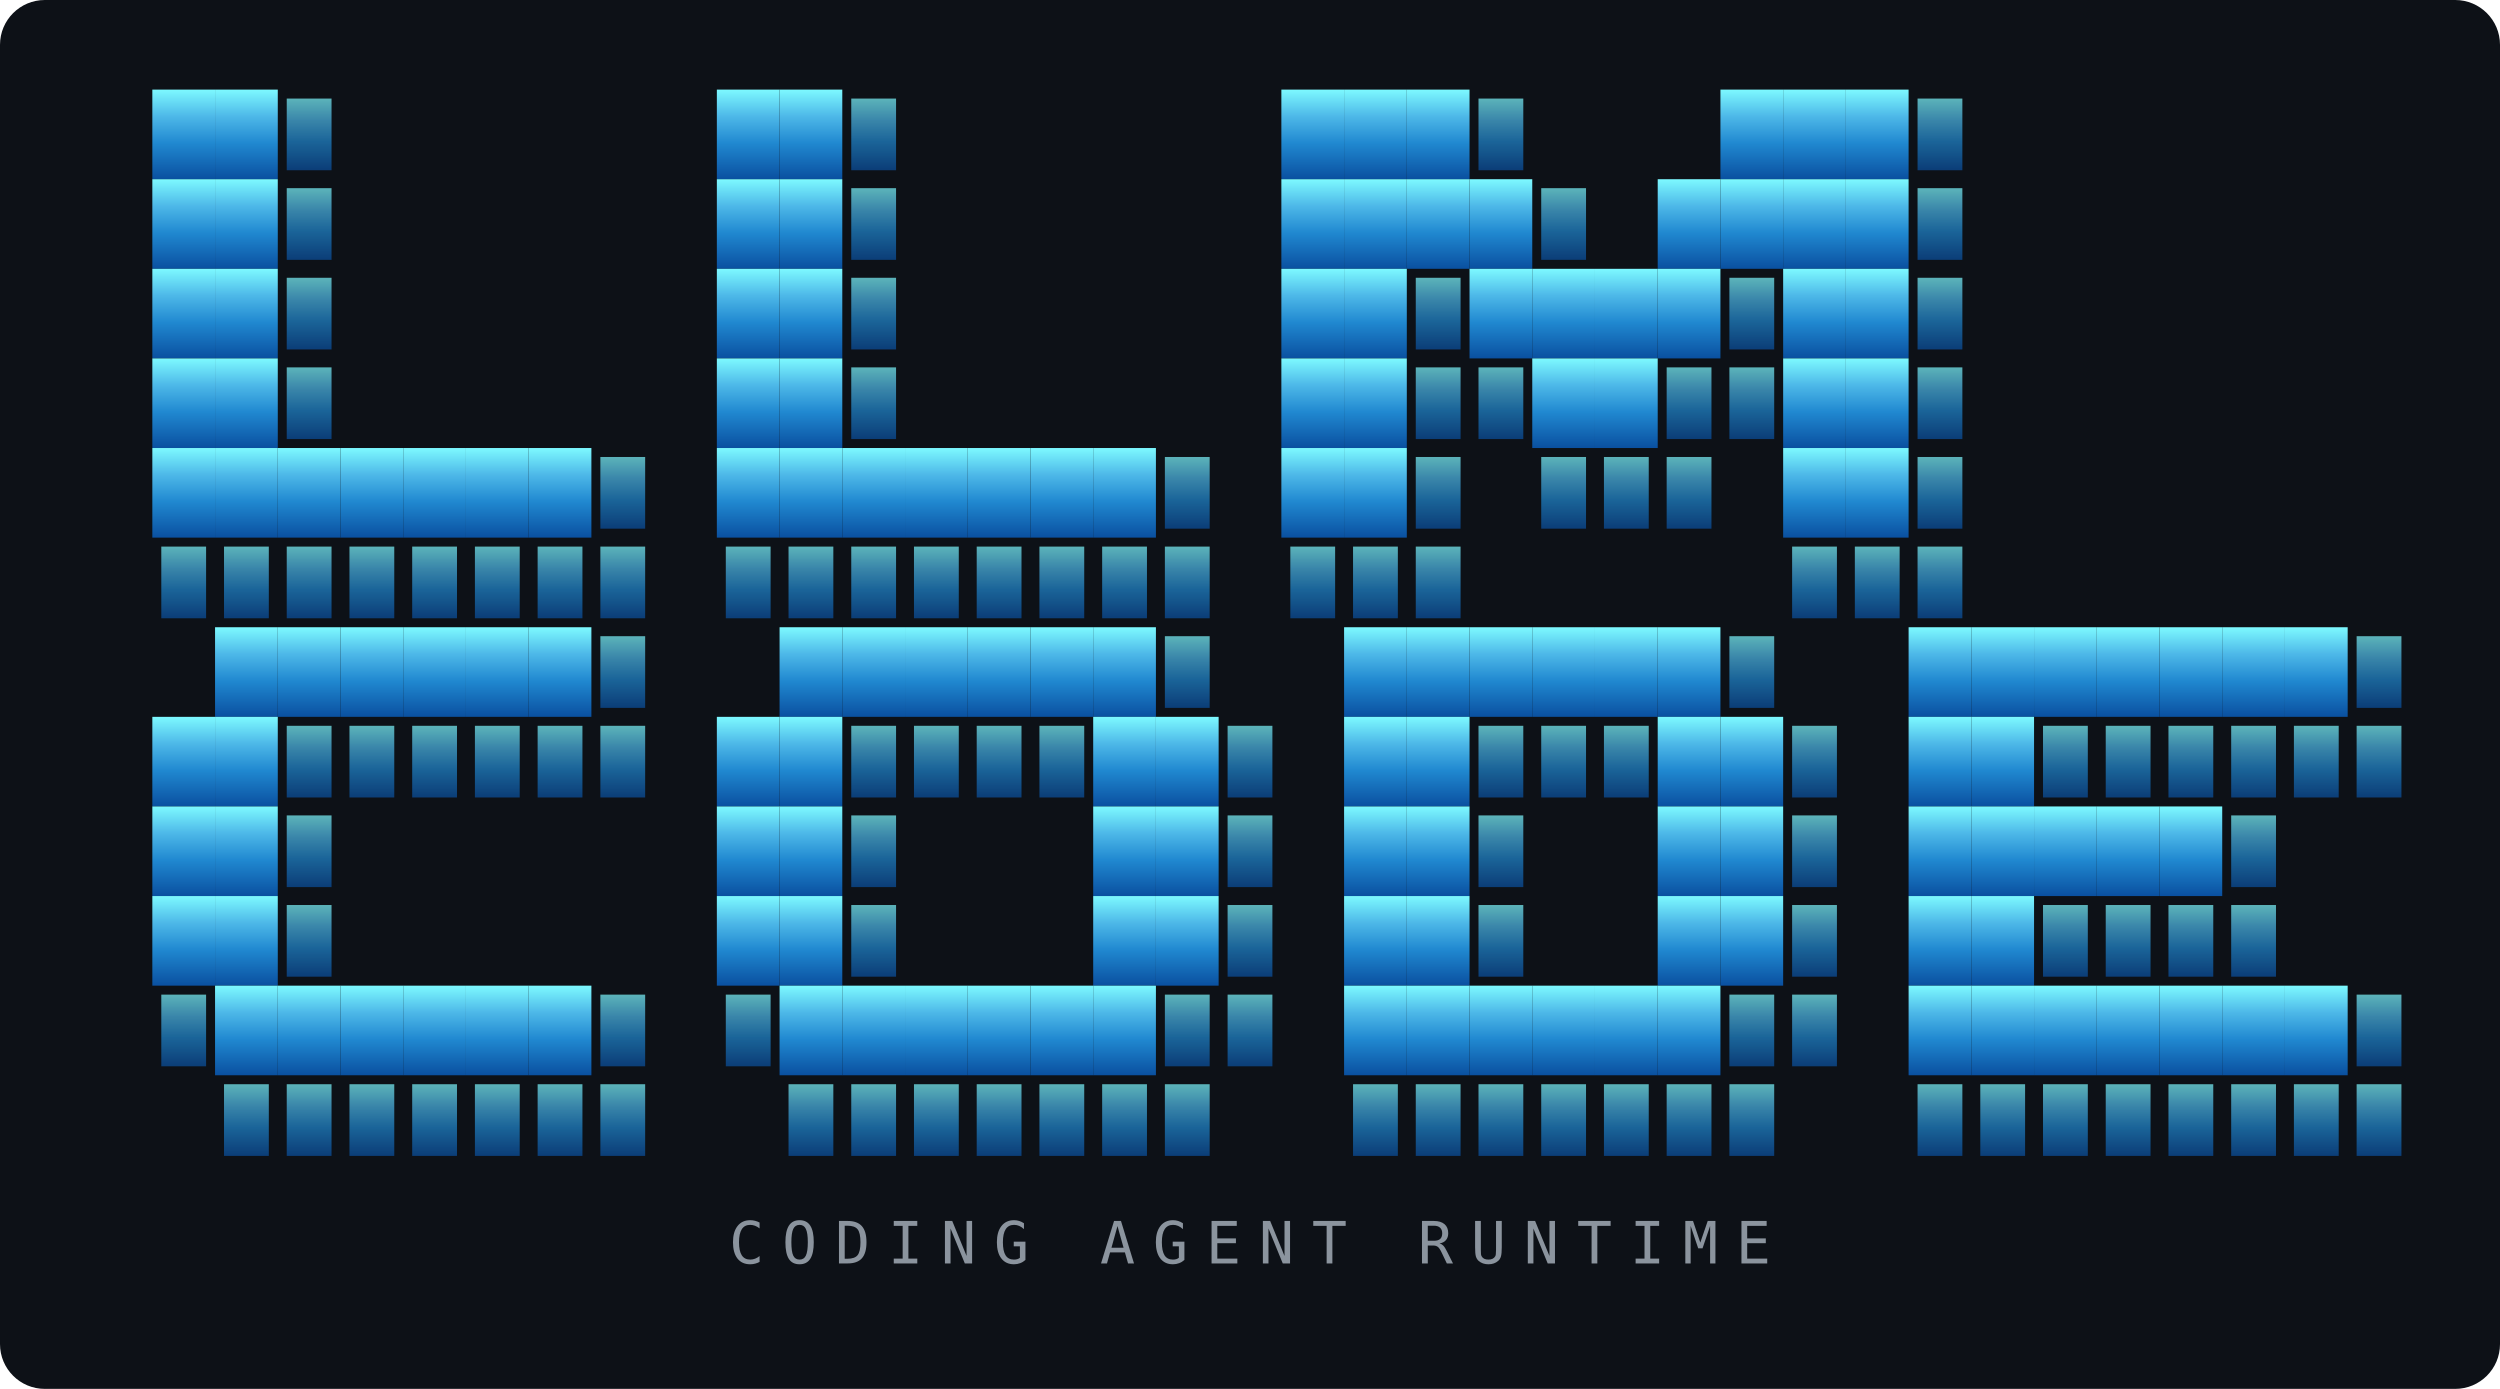
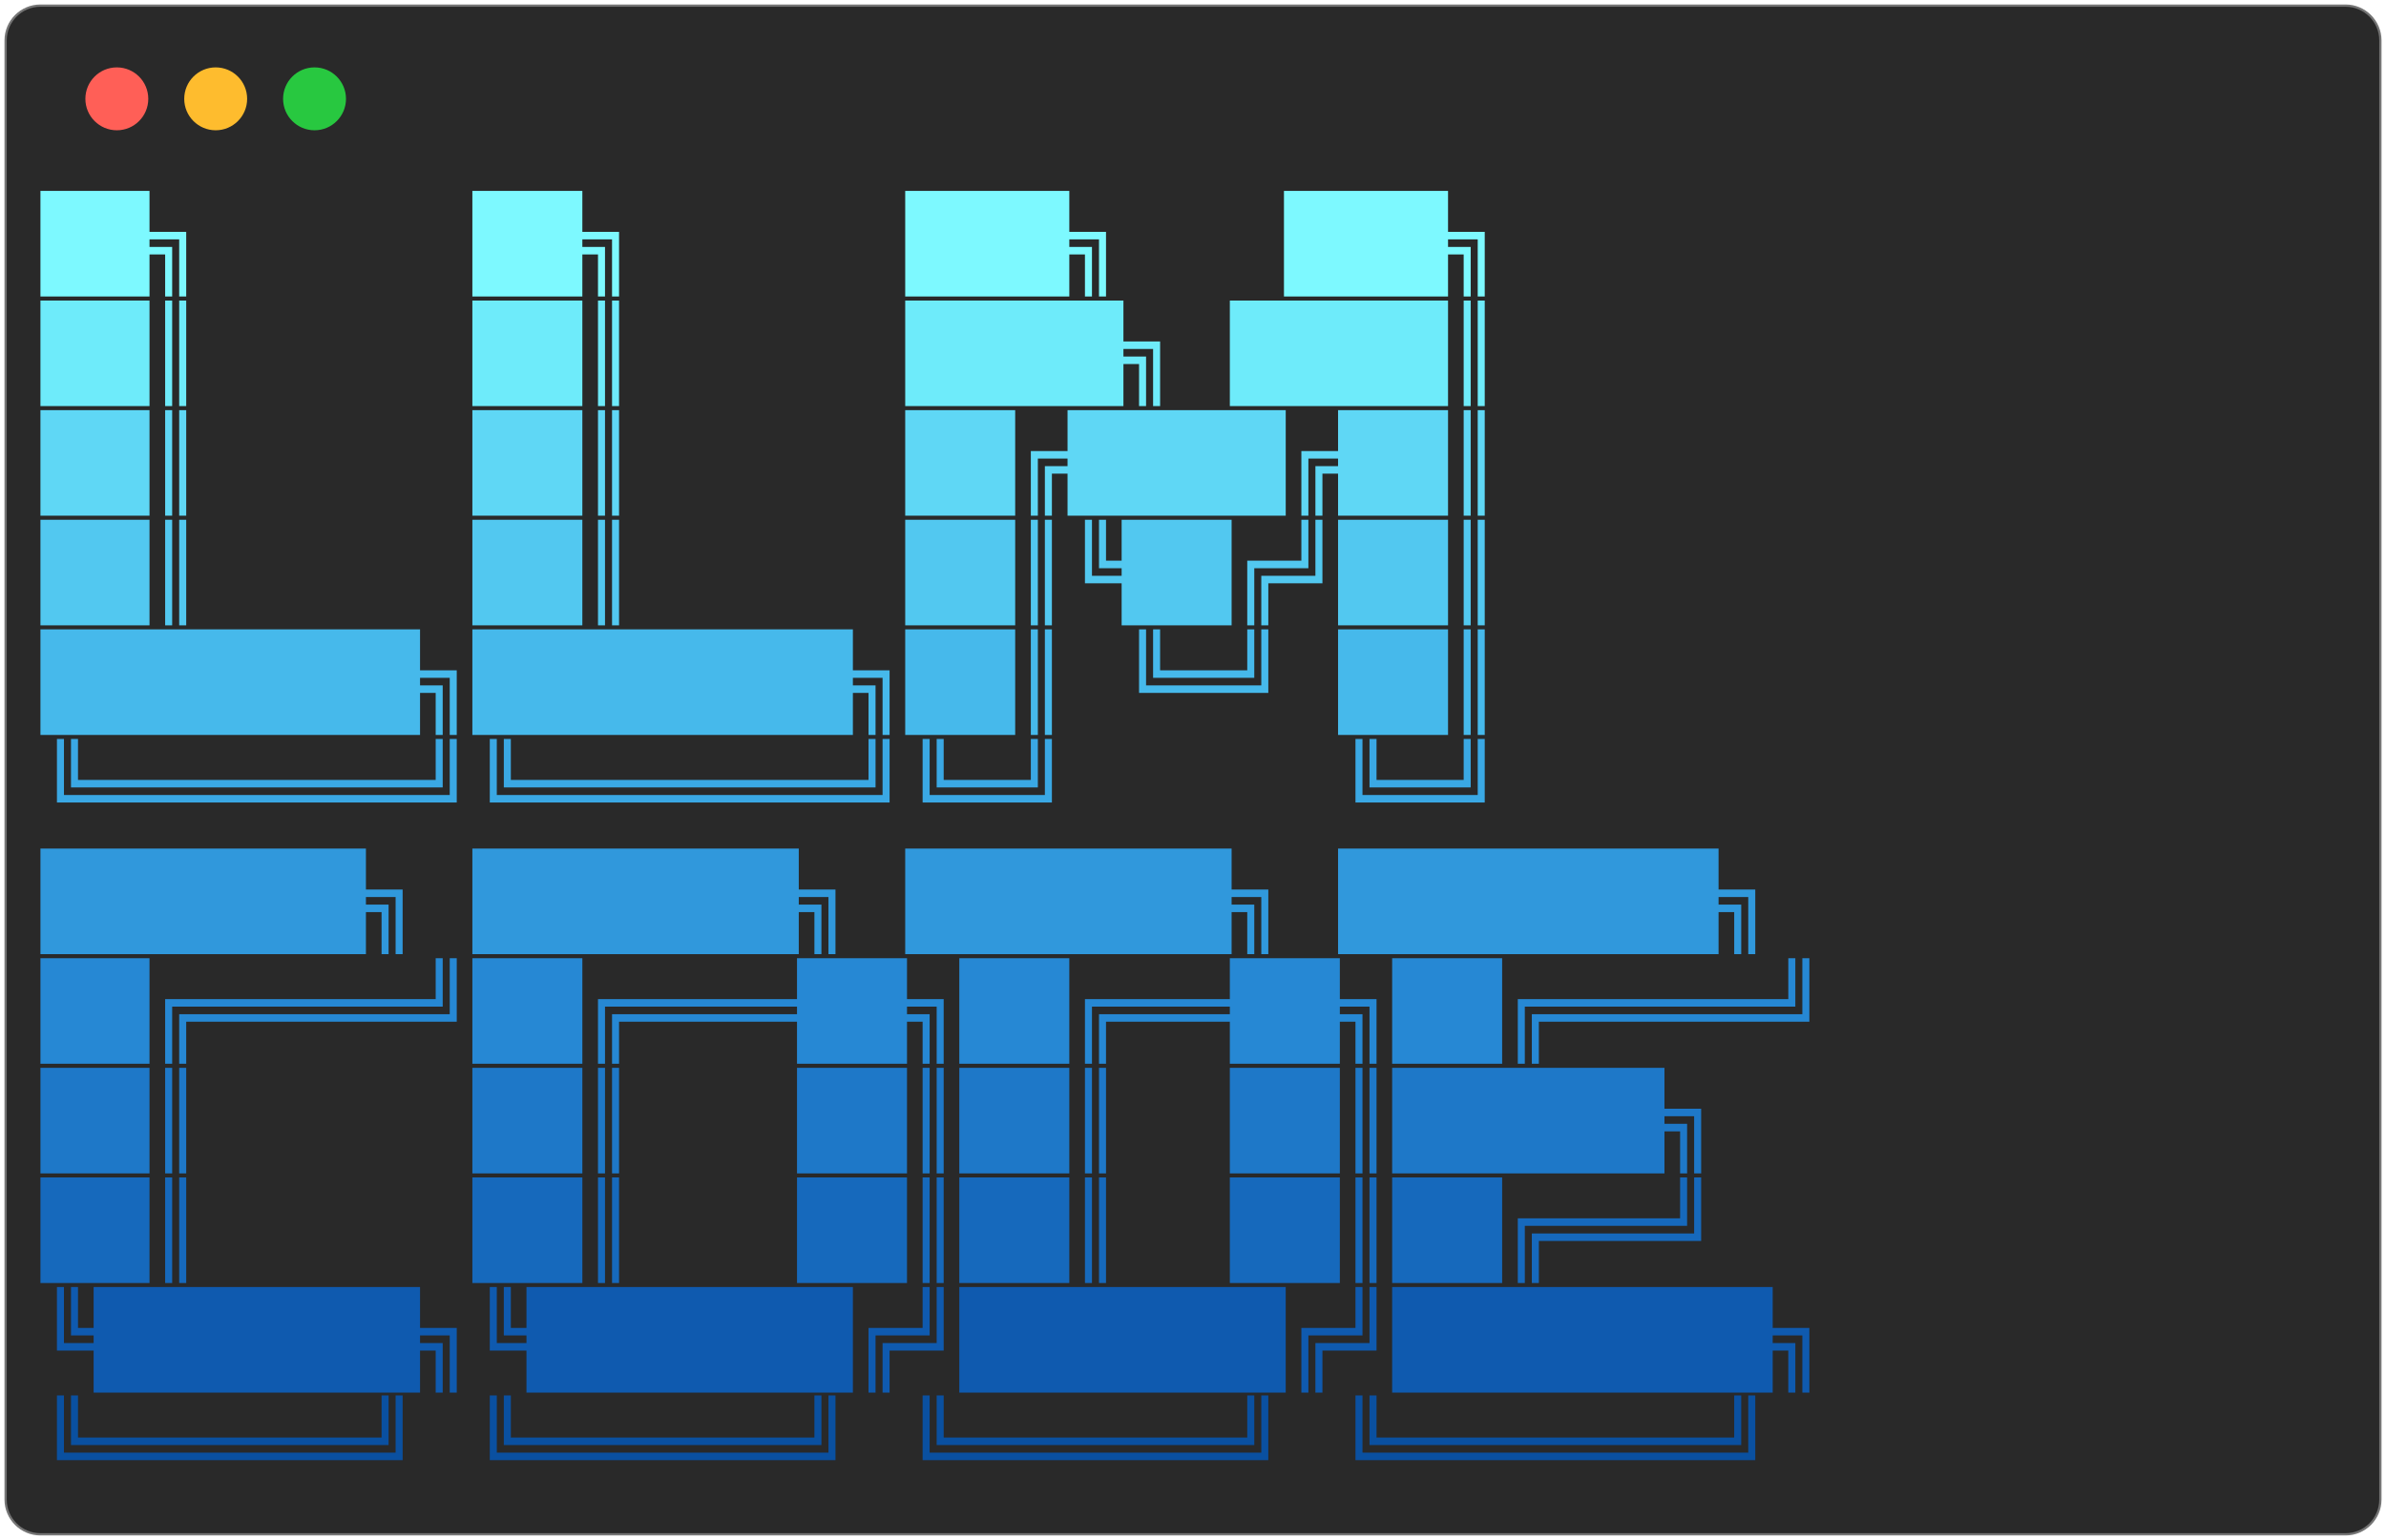
- <svg xmlns="http://www.w3.org/2000/svg" viewBox="0 0 558 310">
+ <svg xmlns="http://www.w3.org/2000/svg" class="rich-terminal" viewBox="0 0 531 342.8">
+   <style>
+ 
+     @font-face {
+         font-family: "Fira Code";
+         src: local("FiraCode-Regular"),
+                 url("https://cdnjs.cloudflare.com/ajax/libs/firacode/6.2.0/woff2/FiraCode-Regular.woff2") format("woff2"),
+                 url("https://cdnjs.cloudflare.com/ajax/libs/firacode/6.2.0/woff/FiraCode-Regular.woff") format("woff");
+         font-style: normal;
+         font-weight: 400;
+     }
+     @font-face {
+         font-family: "Fira Code";
+         src: local("FiraCode-Bold"),
+                 url("https://cdnjs.cloudflare.com/ajax/libs/firacode/6.2.0/woff2/FiraCode-Bold.woff2") format("woff2"),
+                 url("https://cdnjs.cloudflare.com/ajax/libs/firacode/6.2.0/woff/FiraCode-Bold.woff") format("woff");
+         font-style: bold;
+         font-weight: 700;
+     }
+ 
+     .terminal-1345409957-matrix {
+         font-family: Fira Code, monospace;
+         font-size: 20px;
+         line-height: 24.4px;
+         font-variant-east-asian: full-width;
+     }
+ 
+     .terminal-1345409957-title {
+         font-size: 18px;
+         font-weight: bold;
+         font-family: arial;
+     }
+ 
+     .terminal-1345409957-r1 { fill: #7df9ff;font-weight: bold }
+ .terminal-1345409957-r2 { fill: #c5c8c6 }
+ .terminal-1345409957-r3 { fill: #6eebfa;font-weight: bold }
+ .terminal-1345409957-r4 { fill: #5fd7f5;font-weight: bold }
+ .terminal-1345409957-r5 { fill: #52c8f0;font-weight: bold }
+ .terminal-1345409957-r6 { fill: #46b9eb;font-weight: bold }
+ .terminal-1345409957-r7 { fill: #3aa8e4;font-weight: bold }
+ .terminal-1345409957-r8 { fill: #3098dc;font-weight: bold }
+ .terminal-1345409957-r9 { fill: #2688d4;font-weight: bold }
+ .terminal-1345409957-r10 { fill: #1e78c8;font-weight: bold }
+ .terminal-1345409957-r11 { fill: #1669bc;font-weight: bold }
+ .terminal-1345409957-r12 { fill: #0f5aaf;font-weight: bold }
+ .terminal-1345409957-r13 { fill: #0a50a0;font-weight: bold }
+     </style>
  <defs>
-     <linearGradient id="g" x1="0%" y1="0%" x2="0%" y2="100%">
-       <stop offset="0%" style="stop-color:#7DF9FF" />
-       <stop offset="30%" style="stop-color:#4DB8E8" />
-       <stop offset="60%" style="stop-color:#2088D0" />
-       <stop offset="100%" style="stop-color:#0A50A0" />
-     </linearGradient>
+     <clipPath id="terminal-1345409957-clip-terminal">
+       <rect x="0" y="0" width="511.4" height="291.8" />
+     </clipPath>
+     <clipPath id="terminal-1345409957-line-0">
+       <rect x="0" y="1.5" width="512.4" height="24.65" />
+     </clipPath>
+     <clipPath id="terminal-1345409957-line-1">
+       <rect x="0" y="25.9" width="512.4" height="24.65" />
+     </clipPath>
+     <clipPath id="terminal-1345409957-line-2">
+       <rect x="0" y="50.3" width="512.4" height="24.65" />
+     </clipPath>
+     <clipPath id="terminal-1345409957-line-3">
+       <rect x="0" y="74.7" width="512.4" height="24.65" />
+     </clipPath>
+     <clipPath id="terminal-1345409957-line-4">
+       <rect x="0" y="99.1" width="512.4" height="24.65" />
+     </clipPath>
+     <clipPath id="terminal-1345409957-line-5">
+       <rect x="0" y="123.5" width="512.4" height="24.65" />
+     </clipPath>
+     <clipPath id="terminal-1345409957-line-6">
+       <rect x="0" y="147.9" width="512.4" height="24.65" />
+     </clipPath>
+     <clipPath id="terminal-1345409957-line-7">
+       <rect x="0" y="172.3" width="512.4" height="24.65" />
+     </clipPath>
+     <clipPath id="terminal-1345409957-line-8">
+       <rect x="0" y="196.7" width="512.4" height="24.65" />
+     </clipPath>
+     <clipPath id="terminal-1345409957-line-9">
+       <rect x="0" y="221.1" width="512.4" height="24.65" />
+     </clipPath>
+     <clipPath id="terminal-1345409957-line-10">
+       <rect x="0" y="245.5" width="512.4" height="24.65" />
+     </clipPath>
  </defs>
-   <rect width="558" height="310" rx="10" fill="#0d1117" />
-   <g fill="url(#g)">
-     <rect x="34" y="20" width="14" height="20" />
-     <rect x="48" y="20" width="14" height="20" />
-     <rect x="64" y="22" width="10" height="16" opacity="0.7" />
-     <rect x="160" y="20" width="14" height="20" />
-     <rect x="174" y="20" width="14" height="20" />
-     <rect x="190" y="22" width="10" height="16" opacity="0.7" />
-     <rect x="286" y="20" width="14" height="20" />
-     <rect x="300" y="20" width="14" height="20" />
-     <rect x="314" y="20" width="14" height="20" />
-     <rect x="330" y="22" width="10" height="16" opacity="0.7" />
-     <rect x="384" y="20" width="14" height="20" />
-     <rect x="398" y="20" width="14" height="20" />
-     <rect x="412" y="20" width="14" height="20" />
-     <rect x="428" y="22" width="10" height="16" opacity="0.7" />
-     <rect x="34" y="40" width="14" height="20" />
-     <rect x="48" y="40" width="14" height="20" />
-     <rect x="64" y="42" width="10" height="16" opacity="0.7" />
-     <rect x="160" y="40" width="14" height="20" />
-     <rect x="174" y="40" width="14" height="20" />
-     <rect x="190" y="42" width="10" height="16" opacity="0.7" />
-     <rect x="286" y="40" width="14" height="20" />
-     <rect x="300" y="40" width="14" height="20" />
-     <rect x="314" y="40" width="14" height="20" />
-     <rect x="328" y="40" width="14" height="20" />
-     <rect x="344" y="42" width="10" height="16" opacity="0.7" />
-     <rect x="370" y="40" width="14" height="20" />
-     <rect x="384" y="40" width="14" height="20" />
-     <rect x="398" y="40" width="14" height="20" />
-     <rect x="412" y="40" width="14" height="20" />
-     <rect x="428" y="42" width="10" height="16" opacity="0.7" />
-     <rect x="34" y="60" width="14" height="20" />
-     <rect x="48" y="60" width="14" height="20" />
-     <rect x="64" y="62" width="10" height="16" opacity="0.7" />
-     <rect x="160" y="60" width="14" height="20" />
-     <rect x="174" y="60" width="14" height="20" />
-     <rect x="190" y="62" width="10" height="16" opacity="0.7" />
-     <rect x="286" y="60" width="14" height="20" />
-     <rect x="300" y="60" width="14" height="20" />
-     <rect x="316" y="62" width="10" height="16" opacity="0.7" />
-     <rect x="328" y="60" width="14" height="20" />
-     <rect x="342" y="60" width="14" height="20" />
-     <rect x="356" y="60" width="14" height="20" />
-     <rect x="370" y="60" width="14" height="20" />
-     <rect x="386" y="62" width="10" height="16" opacity="0.7" />
-     <rect x="398" y="60" width="14" height="20" />
-     <rect x="412" y="60" width="14" height="20" />
-     <rect x="428" y="62" width="10" height="16" opacity="0.7" />
-     <rect x="34" y="80" width="14" height="20" />
-     <rect x="48" y="80" width="14" height="20" />
-     <rect x="64" y="82" width="10" height="16" opacity="0.7" />
-     <rect x="160" y="80" width="14" height="20" />
-     <rect x="174" y="80" width="14" height="20" />
-     <rect x="190" y="82" width="10" height="16" opacity="0.7" />
-     <rect x="286" y="80" width="14" height="20" />
-     <rect x="300" y="80" width="14" height="20" />
-     <rect x="316" y="82" width="10" height="16" opacity="0.7" />
-     <rect x="330" y="82" width="10" height="16" opacity="0.7" />
-     <rect x="342" y="80" width="14" height="20" />
-     <rect x="356" y="80" width="14" height="20" />
-     <rect x="372" y="82" width="10" height="16" opacity="0.7" />
-     <rect x="386" y="82" width="10" height="16" opacity="0.7" />
-     <rect x="398" y="80" width="14" height="20" />
-     <rect x="412" y="80" width="14" height="20" />
-     <rect x="428" y="82" width="10" height="16" opacity="0.7" />
-     <rect x="34" y="100" width="14" height="20" />
-     <rect x="48" y="100" width="14" height="20" />
-     <rect x="62" y="100" width="14" height="20" />
-     <rect x="76" y="100" width="14" height="20" />
-     <rect x="90" y="100" width="14" height="20" />
-     <rect x="104" y="100" width="14" height="20" />
-     <rect x="118" y="100" width="14" height="20" />
-     <rect x="134" y="102" width="10" height="16" opacity="0.7" />
-     <rect x="160" y="100" width="14" height="20" />
-     <rect x="174" y="100" width="14" height="20" />
-     <rect x="188" y="100" width="14" height="20" />
-     <rect x="202" y="100" width="14" height="20" />
-     <rect x="216" y="100" width="14" height="20" />
-     <rect x="230" y="100" width="14" height="20" />
-     <rect x="244" y="100" width="14" height="20" />
-     <rect x="260" y="102" width="10" height="16" opacity="0.7" />
-     <rect x="286" y="100" width="14" height="20" />
-     <rect x="300" y="100" width="14" height="20" />
-     <rect x="316" y="102" width="10" height="16" opacity="0.7" />
-     <rect x="344" y="102" width="10" height="16" opacity="0.7" />
-     <rect x="358" y="102" width="10" height="16" opacity="0.7" />
-     <rect x="372" y="102" width="10" height="16" opacity="0.7" />
-     <rect x="398" y="100" width="14" height="20" />
-     <rect x="412" y="100" width="14" height="20" />
-     <rect x="428" y="102" width="10" height="16" opacity="0.7" />
-     <rect x="36" y="122" width="10" height="16" opacity="0.7" />
-     <rect x="50" y="122" width="10" height="16" opacity="0.7" />
-     <rect x="64" y="122" width="10" height="16" opacity="0.7" />
-     <rect x="78" y="122" width="10" height="16" opacity="0.7" />
-     <rect x="92" y="122" width="10" height="16" opacity="0.7" />
-     <rect x="106" y="122" width="10" height="16" opacity="0.7" />
-     <rect x="120" y="122" width="10" height="16" opacity="0.7" />
-     <rect x="134" y="122" width="10" height="16" opacity="0.7" />
-     <rect x="162" y="122" width="10" height="16" opacity="0.7" />
-     <rect x="176" y="122" width="10" height="16" opacity="0.7" />
-     <rect x="190" y="122" width="10" height="16" opacity="0.7" />
-     <rect x="204" y="122" width="10" height="16" opacity="0.7" />
-     <rect x="218" y="122" width="10" height="16" opacity="0.7" />
-     <rect x="232" y="122" width="10" height="16" opacity="0.7" />
-     <rect x="246" y="122" width="10" height="16" opacity="0.7" />
-     <rect x="260" y="122" width="10" height="16" opacity="0.7" />
-     <rect x="288" y="122" width="10" height="16" opacity="0.7" />
-     <rect x="302" y="122" width="10" height="16" opacity="0.7" />
-     <rect x="316" y="122" width="10" height="16" opacity="0.7" />
-     <rect x="400" y="122" width="10" height="16" opacity="0.7" />
-     <rect x="414" y="122" width="10" height="16" opacity="0.7" />
-     <rect x="428" y="122" width="10" height="16" opacity="0.7" />
-     <rect x="48" y="140" width="14" height="20" />
-     <rect x="62" y="140" width="14" height="20" />
-     <rect x="76" y="140" width="14" height="20" />
-     <rect x="90" y="140" width="14" height="20" />
-     <rect x="104" y="140" width="14" height="20" />
-     <rect x="118" y="140" width="14" height="20" />
-     <rect x="134" y="142" width="10" height="16" opacity="0.7" />
-     <rect x="174" y="140" width="14" height="20" />
-     <rect x="188" y="140" width="14" height="20" />
-     <rect x="202" y="140" width="14" height="20" />
-     <rect x="216" y="140" width="14" height="20" />
-     <rect x="230" y="140" width="14" height="20" />
-     <rect x="244" y="140" width="14" height="20" />
-     <rect x="260" y="142" width="10" height="16" opacity="0.7" />
-     <rect x="300" y="140" width="14" height="20" />
-     <rect x="314" y="140" width="14" height="20" />
-     <rect x="328" y="140" width="14" height="20" />
-     <rect x="342" y="140" width="14" height="20" />
-     <rect x="356" y="140" width="14" height="20" />
-     <rect x="370" y="140" width="14" height="20" />
-     <rect x="386" y="142" width="10" height="16" opacity="0.7" />
-     <rect x="426" y="140" width="14" height="20" />
-     <rect x="440" y="140" width="14" height="20" />
-     <rect x="454" y="140" width="14" height="20" />
-     <rect x="468" y="140" width="14" height="20" />
-     <rect x="482" y="140" width="14" height="20" />
-     <rect x="496" y="140" width="14" height="20" />
-     <rect x="510" y="140" width="14" height="20" />
-     <rect x="526" y="142" width="10" height="16" opacity="0.7" />
-     <rect x="34" y="160" width="14" height="20" />
-     <rect x="48" y="160" width="14" height="20" />
-     <rect x="64" y="162" width="10" height="16" opacity="0.7" />
-     <rect x="78" y="162" width="10" height="16" opacity="0.7" />
-     <rect x="92" y="162" width="10" height="16" opacity="0.7" />
-     <rect x="106" y="162" width="10" height="16" opacity="0.7" />
-     <rect x="120" y="162" width="10" height="16" opacity="0.7" />
-     <rect x="134" y="162" width="10" height="16" opacity="0.7" />
-     <rect x="160" y="160" width="14" height="20" />
-     <rect x="174" y="160" width="14" height="20" />
-     <rect x="190" y="162" width="10" height="16" opacity="0.7" />
-     <rect x="204" y="162" width="10" height="16" opacity="0.7" />
-     <rect x="218" y="162" width="10" height="16" opacity="0.7" />
-     <rect x="232" y="162" width="10" height="16" opacity="0.7" />
-     <rect x="244" y="160" width="14" height="20" />
-     <rect x="258" y="160" width="14" height="20" />
-     <rect x="274" y="162" width="10" height="16" opacity="0.7" />
-     <rect x="300" y="160" width="14" height="20" />
-     <rect x="314" y="160" width="14" height="20" />
-     <rect x="330" y="162" width="10" height="16" opacity="0.7" />
-     <rect x="344" y="162" width="10" height="16" opacity="0.7" />
-     <rect x="358" y="162" width="10" height="16" opacity="0.7" />
-     <rect x="370" y="160" width="14" height="20" />
-     <rect x="384" y="160" width="14" height="20" />
-     <rect x="400" y="162" width="10" height="16" opacity="0.7" />
-     <rect x="426" y="160" width="14" height="20" />
-     <rect x="440" y="160" width="14" height="20" />
-     <rect x="456" y="162" width="10" height="16" opacity="0.7" />
-     <rect x="470" y="162" width="10" height="16" opacity="0.7" />
-     <rect x="484" y="162" width="10" height="16" opacity="0.7" />
-     <rect x="498" y="162" width="10" height="16" opacity="0.7" />
-     <rect x="512" y="162" width="10" height="16" opacity="0.7" />
-     <rect x="526" y="162" width="10" height="16" opacity="0.7" />
-     <rect x="34" y="180" width="14" height="20" />
-     <rect x="48" y="180" width="14" height="20" />
-     <rect x="64" y="182" width="10" height="16" opacity="0.7" />
-     <rect x="160" y="180" width="14" height="20" />
-     <rect x="174" y="180" width="14" height="20" />
-     <rect x="190" y="182" width="10" height="16" opacity="0.7" />
-     <rect x="244" y="180" width="14" height="20" />
-     <rect x="258" y="180" width="14" height="20" />
-     <rect x="274" y="182" width="10" height="16" opacity="0.7" />
-     <rect x="300" y="180" width="14" height="20" />
-     <rect x="314" y="180" width="14" height="20" />
-     <rect x="330" y="182" width="10" height="16" opacity="0.7" />
-     <rect x="370" y="180" width="14" height="20" />
-     <rect x="384" y="180" width="14" height="20" />
-     <rect x="400" y="182" width="10" height="16" opacity="0.7" />
-     <rect x="426" y="180" width="14" height="20" />
-     <rect x="440" y="180" width="14" height="20" />
-     <rect x="454" y="180" width="14" height="20" />
-     <rect x="468" y="180" width="14" height="20" />
-     <rect x="482" y="180" width="14" height="20" />
-     <rect x="498" y="182" width="10" height="16" opacity="0.7" />
-     <rect x="34" y="200" width="14" height="20" />
-     <rect x="48" y="200" width="14" height="20" />
-     <rect x="64" y="202" width="10" height="16" opacity="0.7" />
-     <rect x="160" y="200" width="14" height="20" />
-     <rect x="174" y="200" width="14" height="20" />
-     <rect x="190" y="202" width="10" height="16" opacity="0.7" />
-     <rect x="244" y="200" width="14" height="20" />
-     <rect x="258" y="200" width="14" height="20" />
-     <rect x="274" y="202" width="10" height="16" opacity="0.7" />
-     <rect x="300" y="200" width="14" height="20" />
-     <rect x="314" y="200" width="14" height="20" />
-     <rect x="330" y="202" width="10" height="16" opacity="0.7" />
-     <rect x="370" y="200" width="14" height="20" />
-     <rect x="384" y="200" width="14" height="20" />
-     <rect x="400" y="202" width="10" height="16" opacity="0.7" />
-     <rect x="426" y="200" width="14" height="20" />
-     <rect x="440" y="200" width="14" height="20" />
-     <rect x="456" y="202" width="10" height="16" opacity="0.7" />
-     <rect x="470" y="202" width="10" height="16" opacity="0.7" />
-     <rect x="484" y="202" width="10" height="16" opacity="0.7" />
-     <rect x="498" y="202" width="10" height="16" opacity="0.7" />
-     <rect x="36" y="222" width="10" height="16" opacity="0.7" />
-     <rect x="48" y="220" width="14" height="20" />
-     <rect x="62" y="220" width="14" height="20" />
-     <rect x="76" y="220" width="14" height="20" />
-     <rect x="90" y="220" width="14" height="20" />
-     <rect x="104" y="220" width="14" height="20" />
-     <rect x="118" y="220" width="14" height="20" />
-     <rect x="134" y="222" width="10" height="16" opacity="0.7" />
-     <rect x="162" y="222" width="10" height="16" opacity="0.7" />
-     <rect x="174" y="220" width="14" height="20" />
-     <rect x="188" y="220" width="14" height="20" />
-     <rect x="202" y="220" width="14" height="20" />
-     <rect x="216" y="220" width="14" height="20" />
-     <rect x="230" y="220" width="14" height="20" />
-     <rect x="244" y="220" width="14" height="20" />
-     <rect x="260" y="222" width="10" height="16" opacity="0.7" />
-     <rect x="274" y="222" width="10" height="16" opacity="0.7" />
-     <rect x="300" y="220" width="14" height="20" />
-     <rect x="314" y="220" width="14" height="20" />
-     <rect x="328" y="220" width="14" height="20" />
-     <rect x="342" y="220" width="14" height="20" />
-     <rect x="356" y="220" width="14" height="20" />
-     <rect x="370" y="220" width="14" height="20" />
-     <rect x="386" y="222" width="10" height="16" opacity="0.7" />
-     <rect x="400" y="222" width="10" height="16" opacity="0.7" />
-     <rect x="426" y="220" width="14" height="20" />
-     <rect x="440" y="220" width="14" height="20" />
-     <rect x="454" y="220" width="14" height="20" />
-     <rect x="468" y="220" width="14" height="20" />
-     <rect x="482" y="220" width="14" height="20" />
-     <rect x="496" y="220" width="14" height="20" />
-     <rect x="510" y="220" width="14" height="20" />
-     <rect x="526" y="222" width="10" height="16" opacity="0.7" />
-     <rect x="50" y="242" width="10" height="16" opacity="0.7" />
-     <rect x="64" y="242" width="10" height="16" opacity="0.7" />
-     <rect x="78" y="242" width="10" height="16" opacity="0.7" />
-     <rect x="92" y="242" width="10" height="16" opacity="0.7" />
-     <rect x="106" y="242" width="10" height="16" opacity="0.7" />
-     <rect x="120" y="242" width="10" height="16" opacity="0.7" />
-     <rect x="134" y="242" width="10" height="16" opacity="0.7" />
-     <rect x="176" y="242" width="10" height="16" opacity="0.7" />
-     <rect x="190" y="242" width="10" height="16" opacity="0.7" />
-     <rect x="204" y="242" width="10" height="16" opacity="0.7" />
-     <rect x="218" y="242" width="10" height="16" opacity="0.7" />
-     <rect x="232" y="242" width="10" height="16" opacity="0.7" />
-     <rect x="246" y="242" width="10" height="16" opacity="0.7" />
-     <rect x="260" y="242" width="10" height="16" opacity="0.7" />
-     <rect x="302" y="242" width="10" height="16" opacity="0.7" />
-     <rect x="316" y="242" width="10" height="16" opacity="0.7" />
-     <rect x="330" y="242" width="10" height="16" opacity="0.7" />
-     <rect x="344" y="242" width="10" height="16" opacity="0.7" />
-     <rect x="358" y="242" width="10" height="16" opacity="0.7" />
-     <rect x="372" y="242" width="10" height="16" opacity="0.7" />
-     <rect x="386" y="242" width="10" height="16" opacity="0.7" />
-     <rect x="428" y="242" width="10" height="16" opacity="0.7" />
-     <rect x="442" y="242" width="10" height="16" opacity="0.7" />
-     <rect x="456" y="242" width="10" height="16" opacity="0.7" />
-     <rect x="470" y="242" width="10" height="16" opacity="0.7" />
-     <rect x="484" y="242" width="10" height="16" opacity="0.7" />
-     <rect x="498" y="242" width="10" height="16" opacity="0.7" />
-     <rect x="512" y="242" width="10" height="16" opacity="0.7" />
-     <rect x="526" y="242" width="10" height="16" opacity="0.7" />
+   <rect fill="#292929" stroke="rgba(255,255,255,0.35)" stroke-width="1" x="1" y="1" width="529" height="340.8" rx="8" />
+   <text class="terminal-1345409957-title" fill="#c5c8c6" text-anchor="middle" x="264" y="27" />
+   <g transform="translate(26,22)">
+     <circle cx="0" cy="0" r="7" fill="#ff5f57" />
+     <circle cx="22" cy="0" r="7" fill="#febc2e" />
+     <circle cx="44" cy="0" r="7" fill="#28c840" />
  </g>
-   <text x="279" y="282" text-anchor="middle" font-family="monospace" font-size="13" fill="#8b949e" letter-spacing="4">
-     CODING AGENT RUNTIME
-   </text>
+   <g transform="translate(9, 41)" clip-path="url(#terminal-1345409957-clip-terminal)">
+     <g class="terminal-1345409957-matrix">
+       <text class="terminal-1345409957-r1" x="0" y="20" textLength="353.8" clip-path="url(#terminal-1345409957-line-0)">  ██╗     ██╗     ███╗   ███╗</text>
+       <text class="terminal-1345409957-r2" x="512.4" y="20" textLength="12.2" clip-path="url(#terminal-1345409957-line-0)">
+ </text>
+       <text class="terminal-1345409957-r3" x="0" y="44.4" textLength="353.8" clip-path="url(#terminal-1345409957-line-1)">  ██║     ██║     ████╗ ████║</text>
+       <text class="terminal-1345409957-r2" x="512.4" y="44.4" textLength="12.2" clip-path="url(#terminal-1345409957-line-1)">
+ </text>
+       <text class="terminal-1345409957-r4" x="0" y="68.8" textLength="353.8" clip-path="url(#terminal-1345409957-line-2)">  ██║     ██║     ██╔████╔██║</text>
+       <text class="terminal-1345409957-r2" x="512.4" y="68.8" textLength="12.2" clip-path="url(#terminal-1345409957-line-2)">
+ </text>
+       <text class="terminal-1345409957-r5" x="0" y="93.2" textLength="353.8" clip-path="url(#terminal-1345409957-line-3)">  ██║     ██║     ██║╚██╔╝██║</text>
+       <text class="terminal-1345409957-r2" x="512.4" y="93.2" textLength="12.2" clip-path="url(#terminal-1345409957-line-3)">
+ </text>
+       <text class="terminal-1345409957-r6" x="0" y="117.6" textLength="353.8" clip-path="url(#terminal-1345409957-line-4)">  ███████╗███████╗██║ ╚═╝ ██║</text>
+       <text class="terminal-1345409957-r2" x="512.4" y="117.6" textLength="12.2" clip-path="url(#terminal-1345409957-line-4)">
+ </text>
+       <text class="terminal-1345409957-r7" x="0" y="142" textLength="353.8" clip-path="url(#terminal-1345409957-line-5)">  ╚══════╝╚══════╝╚═╝     ╚═╝</text>
+       <text class="terminal-1345409957-r2" x="512.4" y="142" textLength="12.2" clip-path="url(#terminal-1345409957-line-5)">
+ </text>
+       <text class="terminal-1345409957-r8" x="0" y="166.4" textLength="427" clip-path="url(#terminal-1345409957-line-6)">   ██████╗ ██████╗ ██████╗ ███████╗</text>
+       <text class="terminal-1345409957-r2" x="512.4" y="166.4" textLength="12.2" clip-path="url(#terminal-1345409957-line-6)">
+ </text>
+       <text class="terminal-1345409957-r9" x="0" y="190.8" textLength="427" clip-path="url(#terminal-1345409957-line-7)">  ██╔════╝██╔═══██╗██╔══██╗██╔════╝</text>
+       <text class="terminal-1345409957-r2" x="512.4" y="190.8" textLength="12.2" clip-path="url(#terminal-1345409957-line-7)">
+ </text>
+       <text class="terminal-1345409957-r10" x="0" y="215.2" textLength="402.6" clip-path="url(#terminal-1345409957-line-8)">  ██║     ██║   ██║██║  ██║█████╗</text>
+       <text class="terminal-1345409957-r2" x="512.4" y="215.2" textLength="12.2" clip-path="url(#terminal-1345409957-line-8)">
+ </text>
+       <text class="terminal-1345409957-r11" x="0" y="239.6" textLength="402.6" clip-path="url(#terminal-1345409957-line-9)">  ██║     ██║   ██║██║  ██║██╔══╝</text>
+       <text class="terminal-1345409957-r2" x="512.4" y="239.6" textLength="12.2" clip-path="url(#terminal-1345409957-line-9)">
+ </text>
+       <text class="terminal-1345409957-r12" x="0" y="264" textLength="427" clip-path="url(#terminal-1345409957-line-10)">  ╚██████╗╚██████╔╝██████╔╝███████╗</text>
+       <text class="terminal-1345409957-r2" x="512.4" y="264" textLength="12.2" clip-path="url(#terminal-1345409957-line-10)">
+ </text>
+       <text class="terminal-1345409957-r13" x="0" y="288.4" textLength="427" clip-path="url(#terminal-1345409957-line-11)">   ╚═════╝ ╚═════╝ ╚═════╝ ╚══════╝</text>
+       <text class="terminal-1345409957-r2" x="512.4" y="288.4" textLength="12.2" clip-path="url(#terminal-1345409957-line-11)">
+ </text>
+     </g>
+   </g>
</svg>
